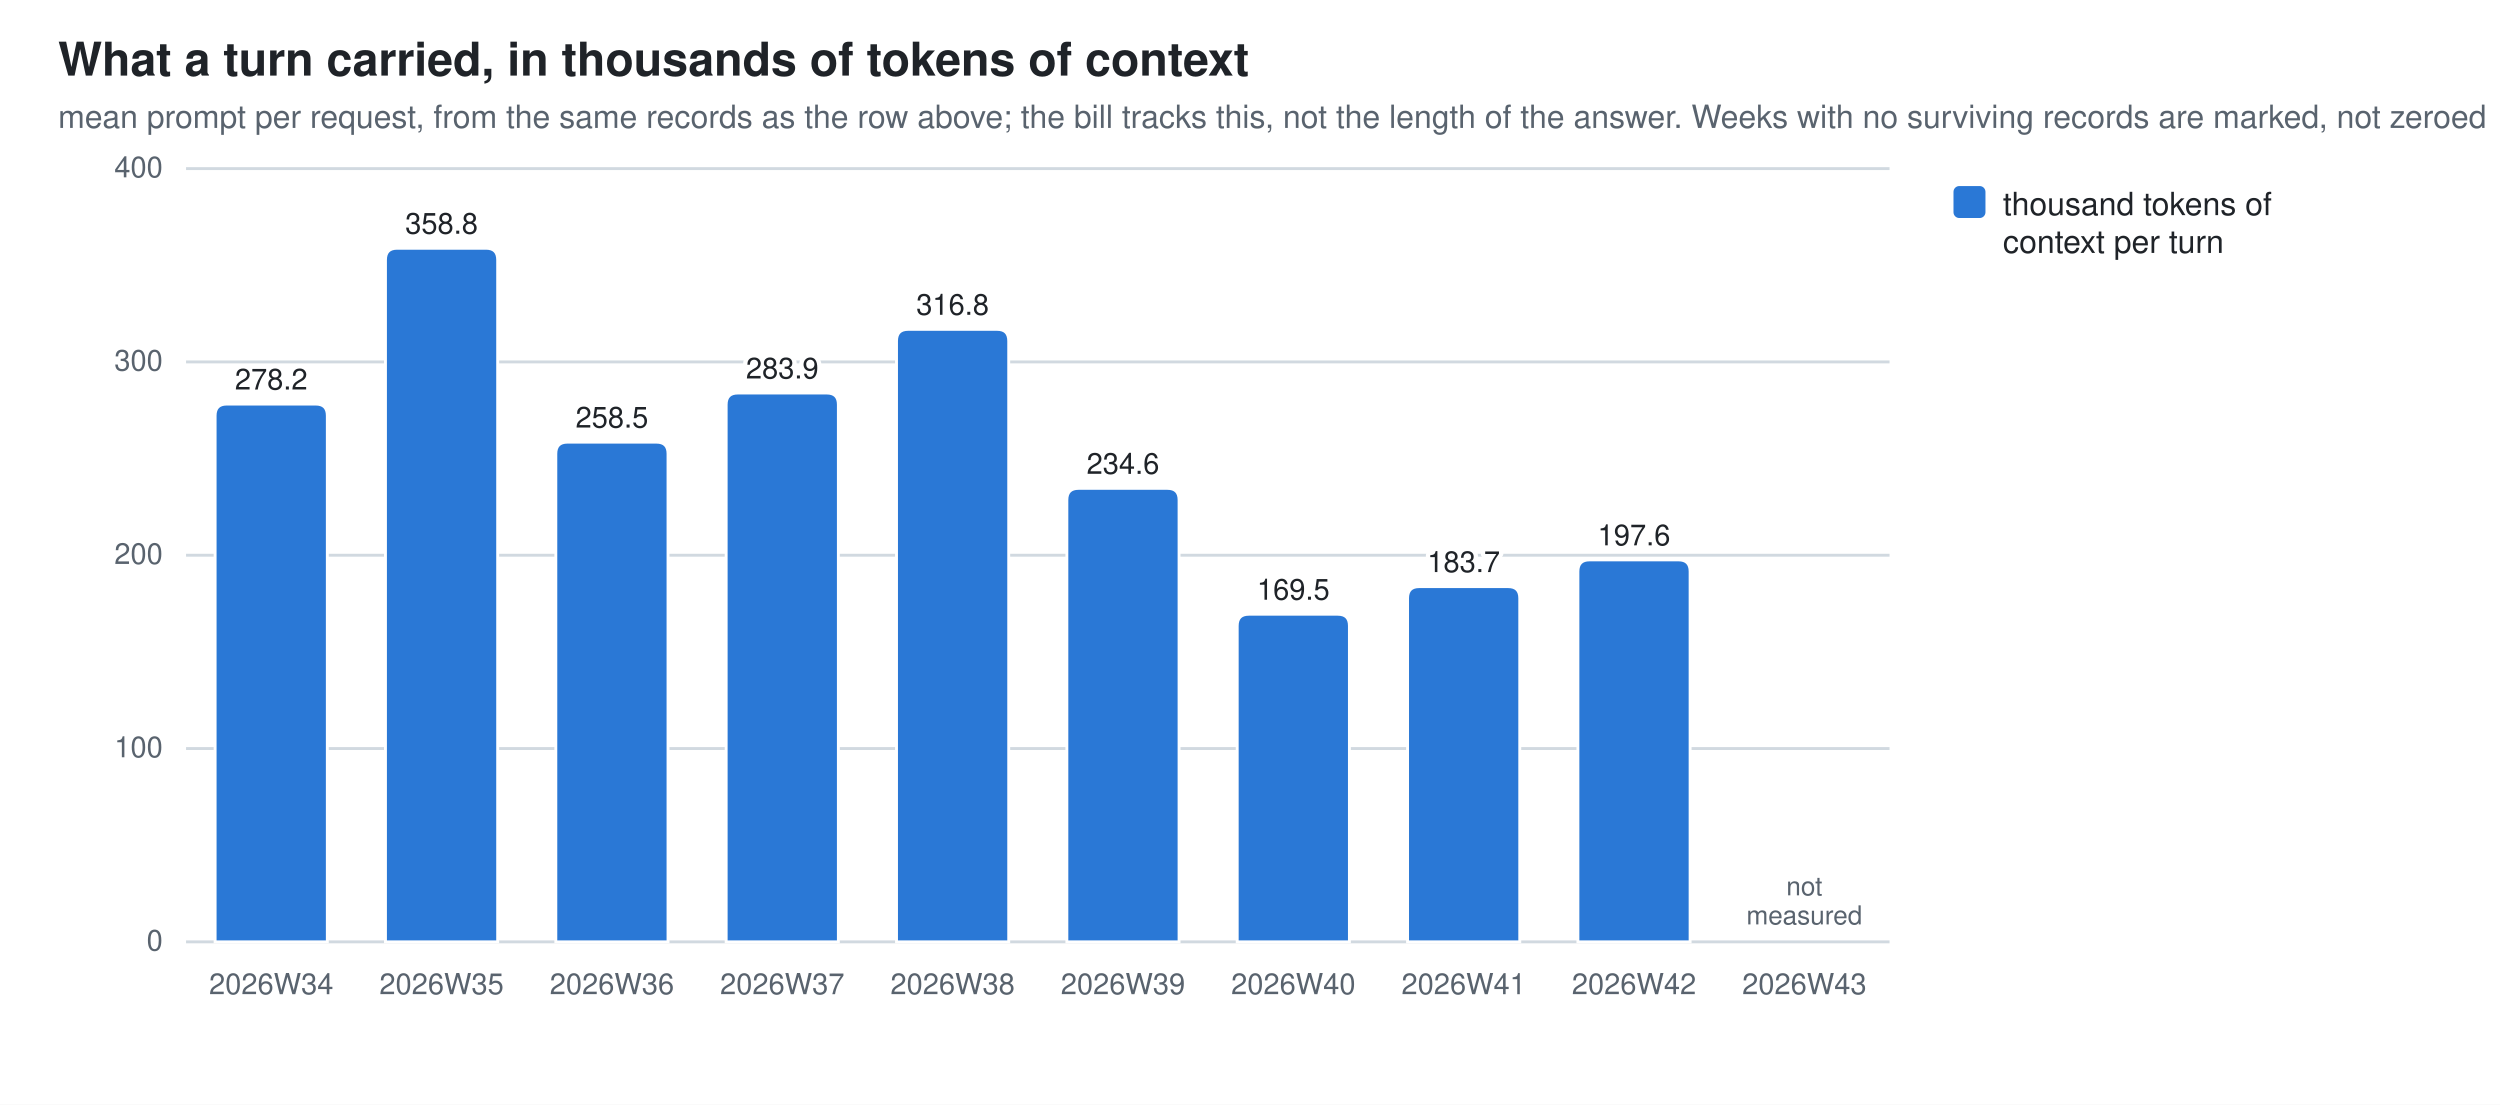
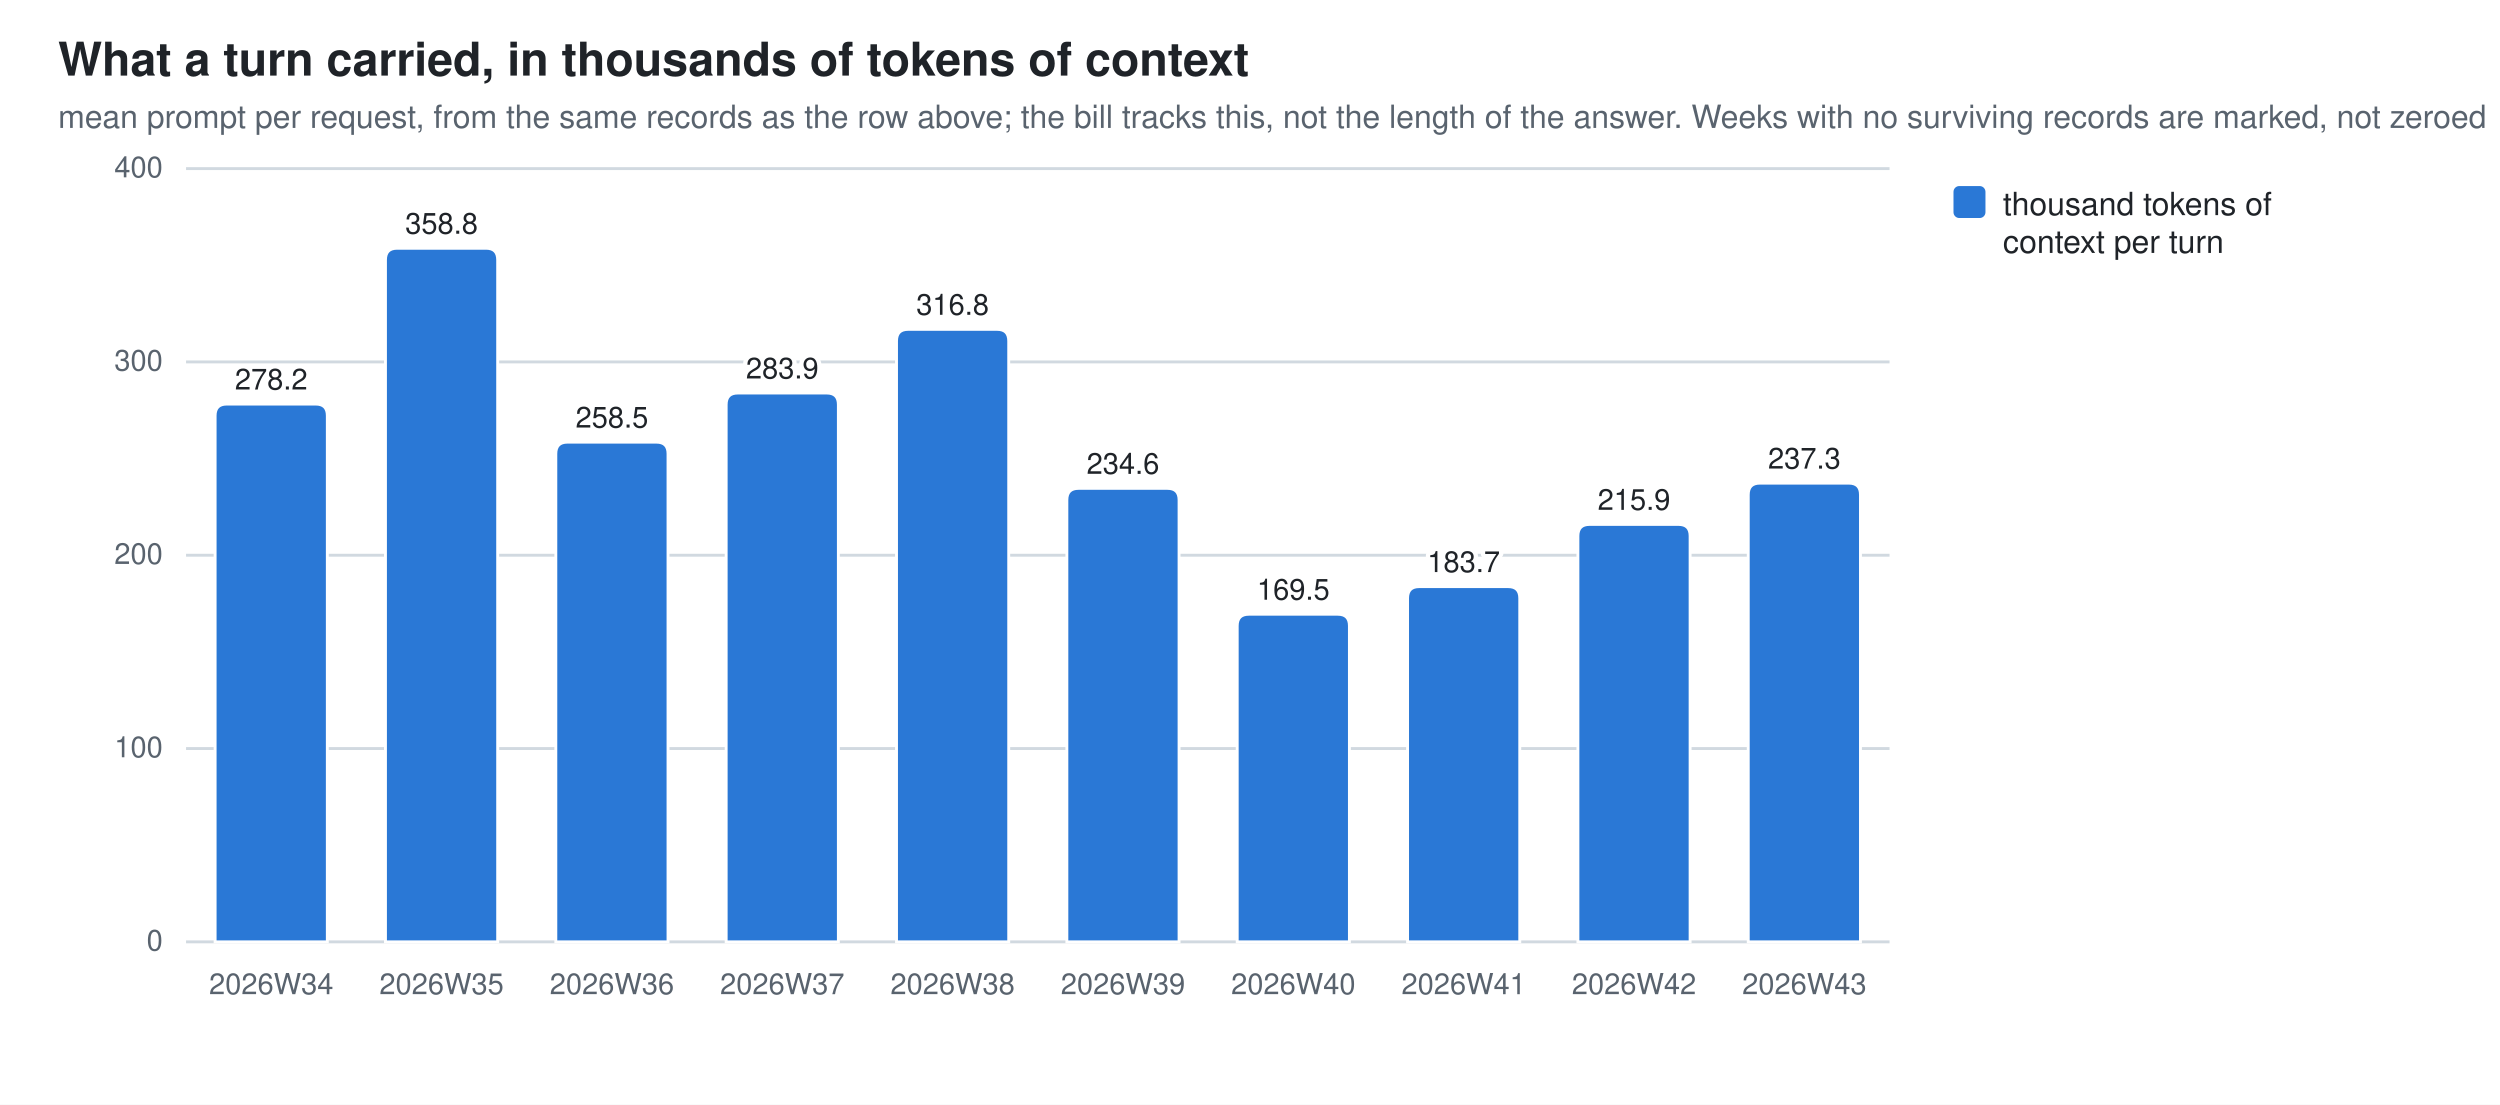
<svg xmlns="http://www.w3.org/2000/svg" width="860" height="380" viewBox="0 0 860 380" role="img" aria-label="What a turn carried, in thousands of tokens of context">
  <style>
  .bg{fill:#ffffff} .fg{fill:#1f2328} .mut{fill:#59636e} .grid{stroke:#d1d9e0}
  .seg{stroke:#ffffff;stroke-width:1}
  .val{paint-order:stroke;stroke:#ffffff;stroke-width:3px;stroke-linejoin:round}
  .s0{fill:#2a78d6}
  @media (prefers-color-scheme: dark){
    .bg{fill:#0d1117} .fg{fill:#e6edf3} .mut{fill:#9198a1} .grid{stroke:#30363d}
    .seg{stroke:#0d1117} .val{stroke:#0d1117} .s0{fill:#3987e5}}
  text{font-family:-apple-system,BlinkMacSystemFont,"Segoe UI",Helvetica,Arial,sans-serif}
</style>
  <rect class="bg" width="860" height="380" />
  <text class="fg" x="20" y="26" font-size="16" font-weight="600">What a turn carried, in thousands of tokens of context</text>
  <text class="mut" x="20" y="44" font-size="11">mean prompt per request, from the same records as the row above; the bill tracks this, not the length of the answer. Weeks with no surviving records are marked, not zeroed</text>
  <line class="grid" x1="64" y1="324.0" x2="650.0" y2="324.0" stroke-width="1" />
  <text class="mut" x="56" y="327.0" font-size="10" text-anchor="end">0</text>
  <line class="grid" x1="64" y1="257.5" x2="650.0" y2="257.5" stroke-width="1" />
  <text class="mut" x="56" y="260.5" font-size="10" text-anchor="end">100</text>
  <line class="grid" x1="64" y1="191.0" x2="650.0" y2="191.0" stroke-width="1" />
  <text class="mut" x="56" y="194.0" font-size="10" text-anchor="end">200</text>
  <line class="grid" x1="64" y1="124.5" x2="650.0" y2="124.5" stroke-width="1" />
  <text class="mut" x="56" y="127.5" font-size="10" text-anchor="end">300</text>
  <line class="grid" x1="64" y1="58.0" x2="650.0" y2="58.0" stroke-width="1" />
  <text class="mut" x="56" y="61.0" font-size="10" text-anchor="end">400</text>
  <path class="seg s0" d="M74.0,324.0 V143.0 Q74.0,139.0 78.0,139.0 H108.6 Q112.6,139.0 112.6,143.0 V324.0 Z" />
  <text class="mut" x="93.3" y="342" font-size="10" text-anchor="middle">2026W34</text>
  <text class="fg val" x="93.3" y="134.0" font-size="10" text-anchor="middle">278.2</text>
  <path class="seg s0" d="M132.6,324.0 V89.4 Q132.6,85.4 136.6,85.4 H167.2 Q171.2,85.4 171.2,89.4 V324.0 Z" />
  <text class="mut" x="151.9" y="342" font-size="10" text-anchor="middle">2026W35</text>
  <text class="fg val" x="151.9" y="80.4" font-size="10" text-anchor="middle">358.8</text>
  <path class="seg s0" d="M191.2,324.0 V156.1 Q191.2,152.1 195.2,152.1 H225.8 Q229.8,152.1 229.8,156.1 V324.0 Z" />
  <text class="mut" x="210.5" y="342" font-size="10" text-anchor="middle">2026W36</text>
  <text class="fg val" x="210.5" y="147.1" font-size="10" text-anchor="middle">258.5</text>
  <path class="seg s0" d="M249.8,324.0 V139.2 Q249.8,135.2 253.8,135.2 H284.4 Q288.4,135.2 288.4,139.2 V324.0 Z" />
  <text class="mut" x="269.1" y="342" font-size="10" text-anchor="middle">2026W37</text>
  <text class="fg val" x="269.1" y="130.2" font-size="10" text-anchor="middle">283.9</text>
  <path class="seg s0" d="M308.4,324.0 V117.3 Q308.4,113.3 312.4,113.3 H343.0 Q347.0,113.3 347.0,117.3 V324.0 Z" />
  <text class="mut" x="327.7" y="342" font-size="10" text-anchor="middle">2026W38</text>
  <text class="fg val" x="327.7" y="108.3" font-size="10" text-anchor="middle">316.8</text>
  <path class="seg s0" d="M367.0,324.0 V172.0 Q367.0,168.0 371.0,168.0 H401.6 Q405.6,168.0 405.6,172.0 V324.0 Z" />
  <text class="mut" x="386.3" y="342" font-size="10" text-anchor="middle">2026W39</text>
  <text class="fg val" x="386.3" y="163.0" font-size="10" text-anchor="middle">234.6</text>
  <path class="seg s0" d="M425.6,324.0 V215.3 Q425.6,211.3 429.6,211.3 H460.2 Q464.2,211.3 464.2,215.3 V324.0 Z" />
  <text class="mut" x="444.9" y="342" font-size="10" text-anchor="middle">2026W40</text>
  <text class="fg val" x="444.9" y="206.3" font-size="10" text-anchor="middle">169.5</text>
  <path class="seg s0" d="M484.2,324.0 V205.8 Q484.2,201.8 488.2,201.8 H518.8 Q522.8,201.8 522.8,205.8 V324.0 Z" />
  <text class="mut" x="503.5" y="342" font-size="10" text-anchor="middle">2026W41</text>
  <text class="fg val" x="503.5" y="196.8" font-size="10" text-anchor="middle">183.7</text>
-   <path class="seg s0" d="M542.8,324.0 V196.6 Q542.8,192.6 546.8,192.6 H577.4 Q581.4,192.6 581.4,196.6 V324.0 Z" />
+   <path class="seg s0" d="M542.8,324.0 V184.4 Q542.8,180.4 546.8,180.4 H577.4 Q581.4,180.4 581.4,184.4 V324.0 Z" />
  <text class="mut" x="562.1" y="342" font-size="10" text-anchor="middle">2026W42</text>
-   <text class="fg val" x="562.1" y="187.6" font-size="10" text-anchor="middle">197.6</text>
+   <text class="fg val" x="562.1" y="175.4" font-size="10" text-anchor="middle">215.9</text>
+   <path class="seg s0" d="M601.4,324.0 V170.2 Q601.4,166.2 605.4,166.2 H636.0 Q640.0,166.2 640.0,170.2 V324.0 Z" />
  <text class="mut" x="620.7" y="342" font-size="10" text-anchor="middle">2026W43</text>
-   <text class="mut" x="620.7" y="308.0" font-size="9" text-anchor="middle">not<tspan x="620.7" dy="10">measured</tspan>
-   </text>
+   <text class="fg val" x="620.7" y="161.2" font-size="10" text-anchor="middle">237.3</text>
  <rect class="s0" x="672" y="64" width="11" height="11" rx="2" />
  <text class="fg" y="74" font-size="11">
    <tspan x="689" dy="0">thousand tokens of</tspan>
    <tspan x="689" dy="13">context per turn</tspan>
  </text>
</svg>
